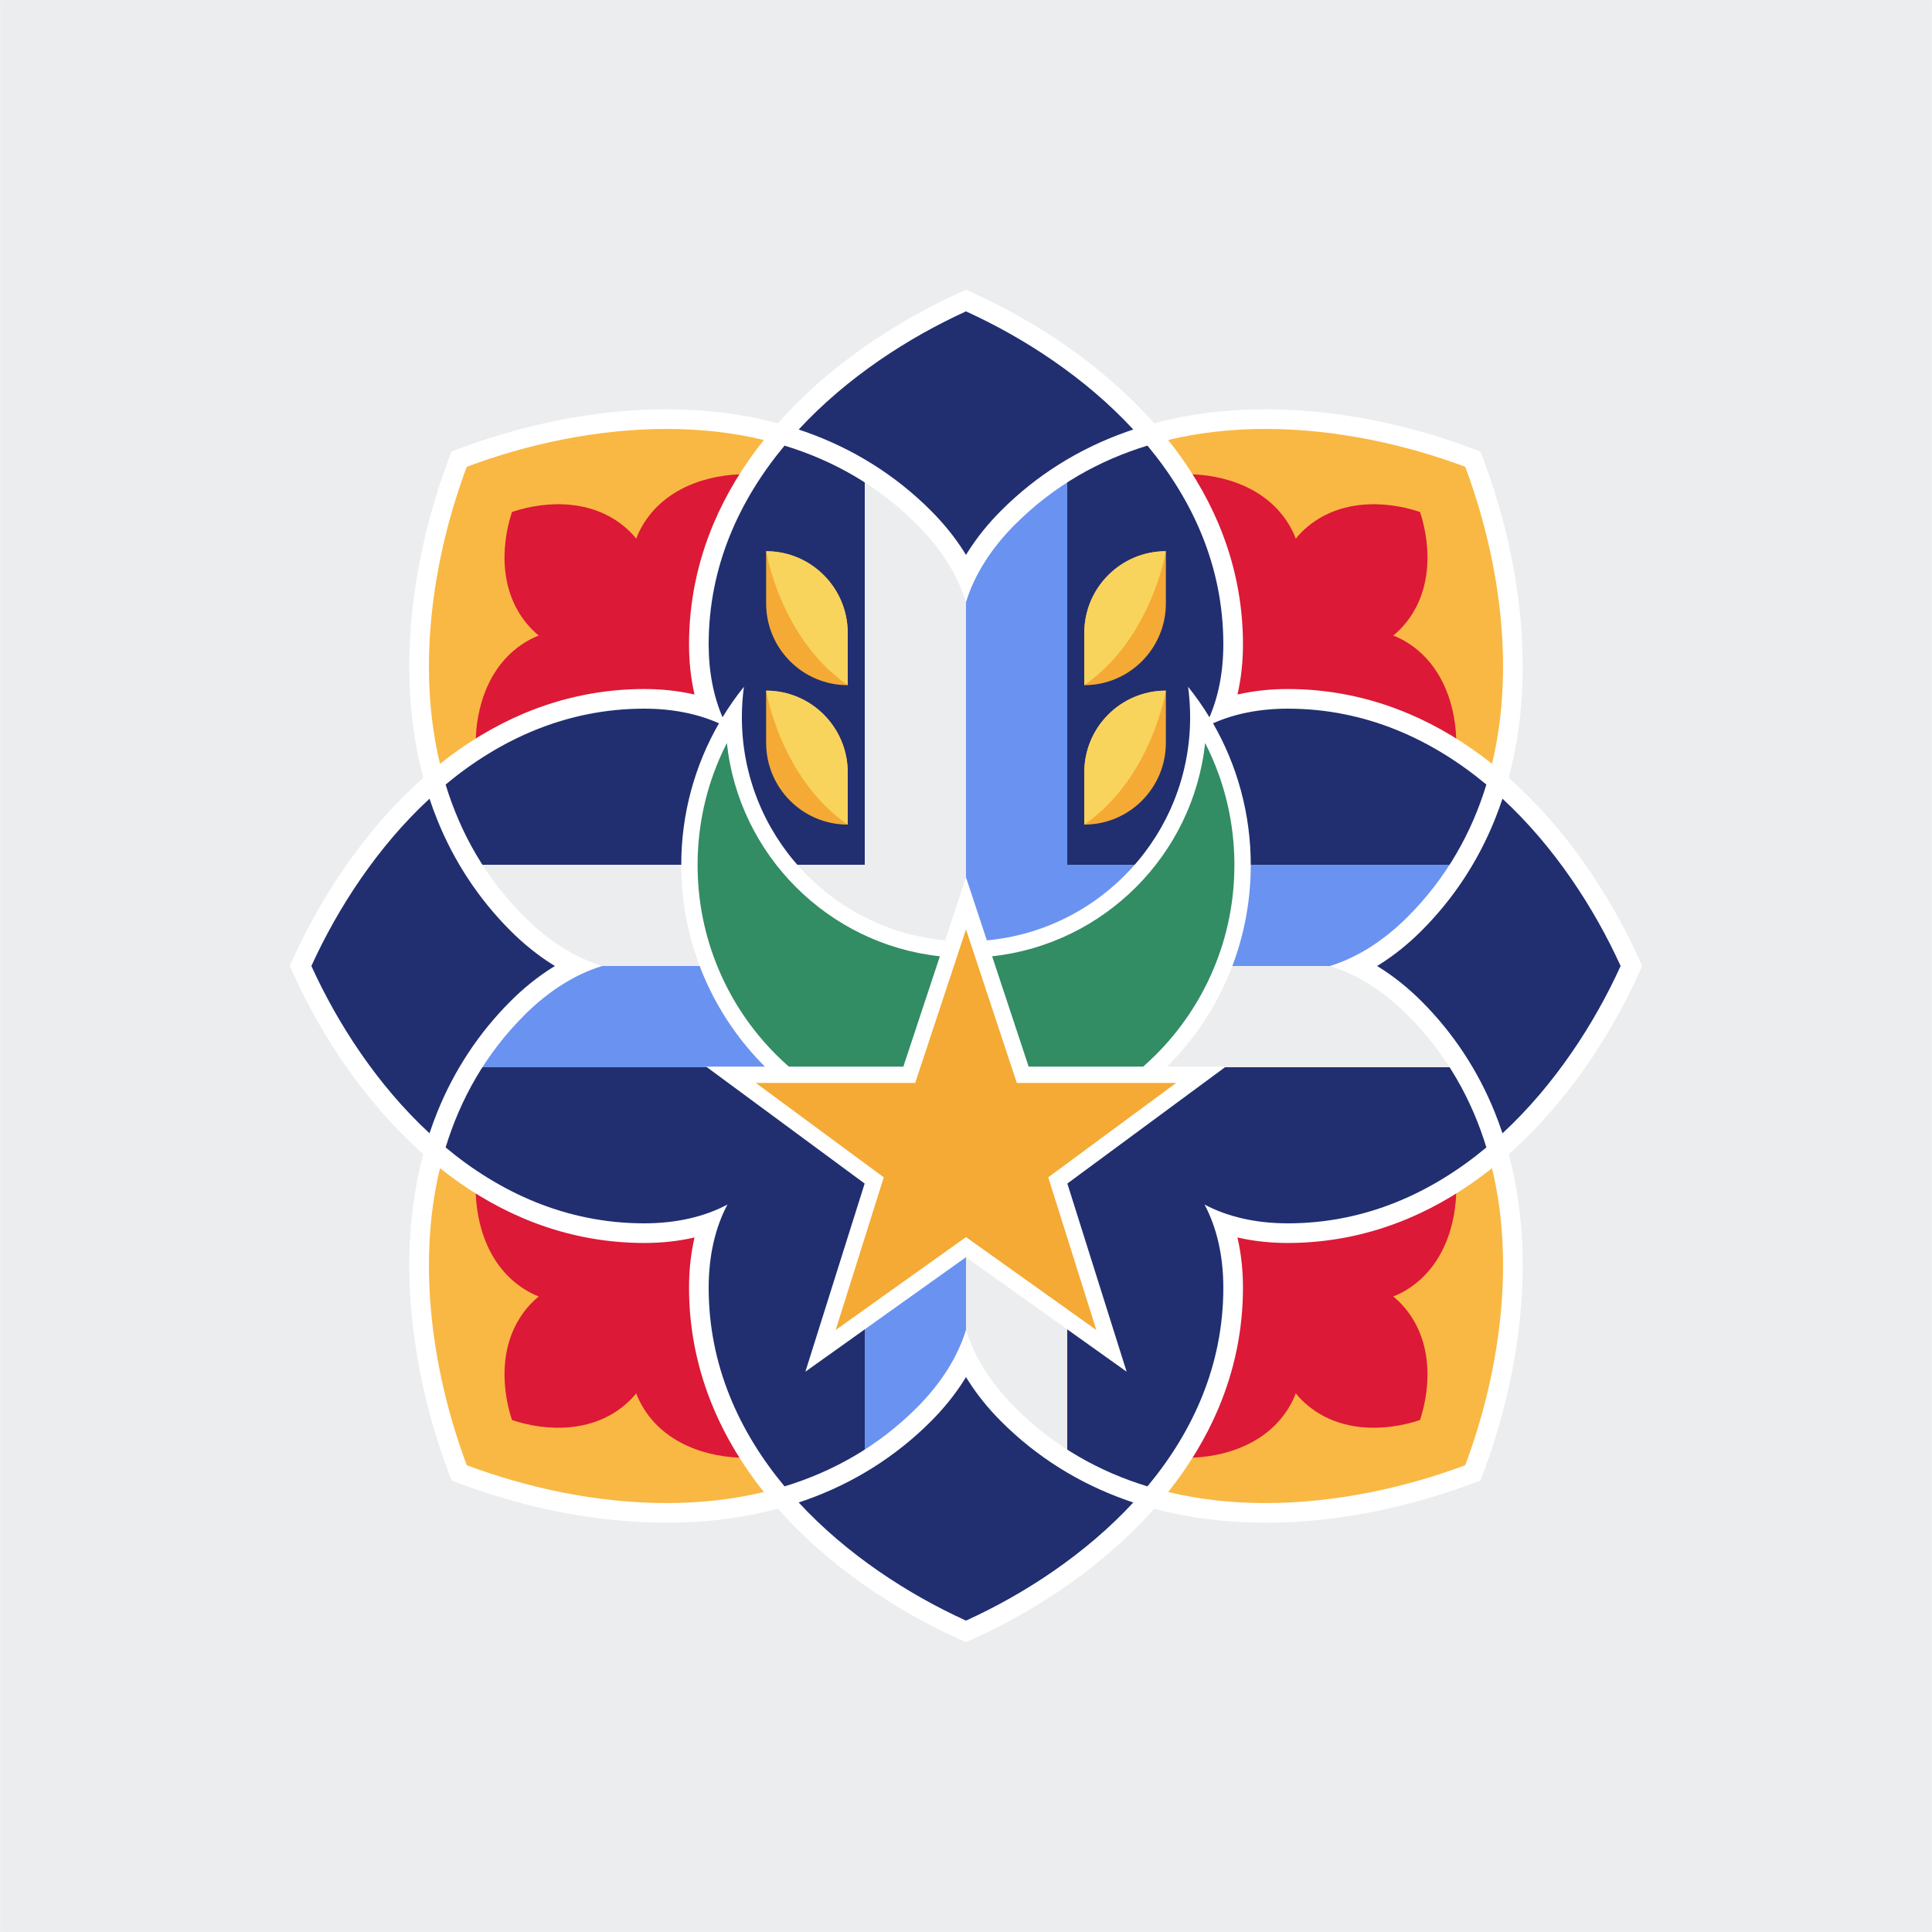
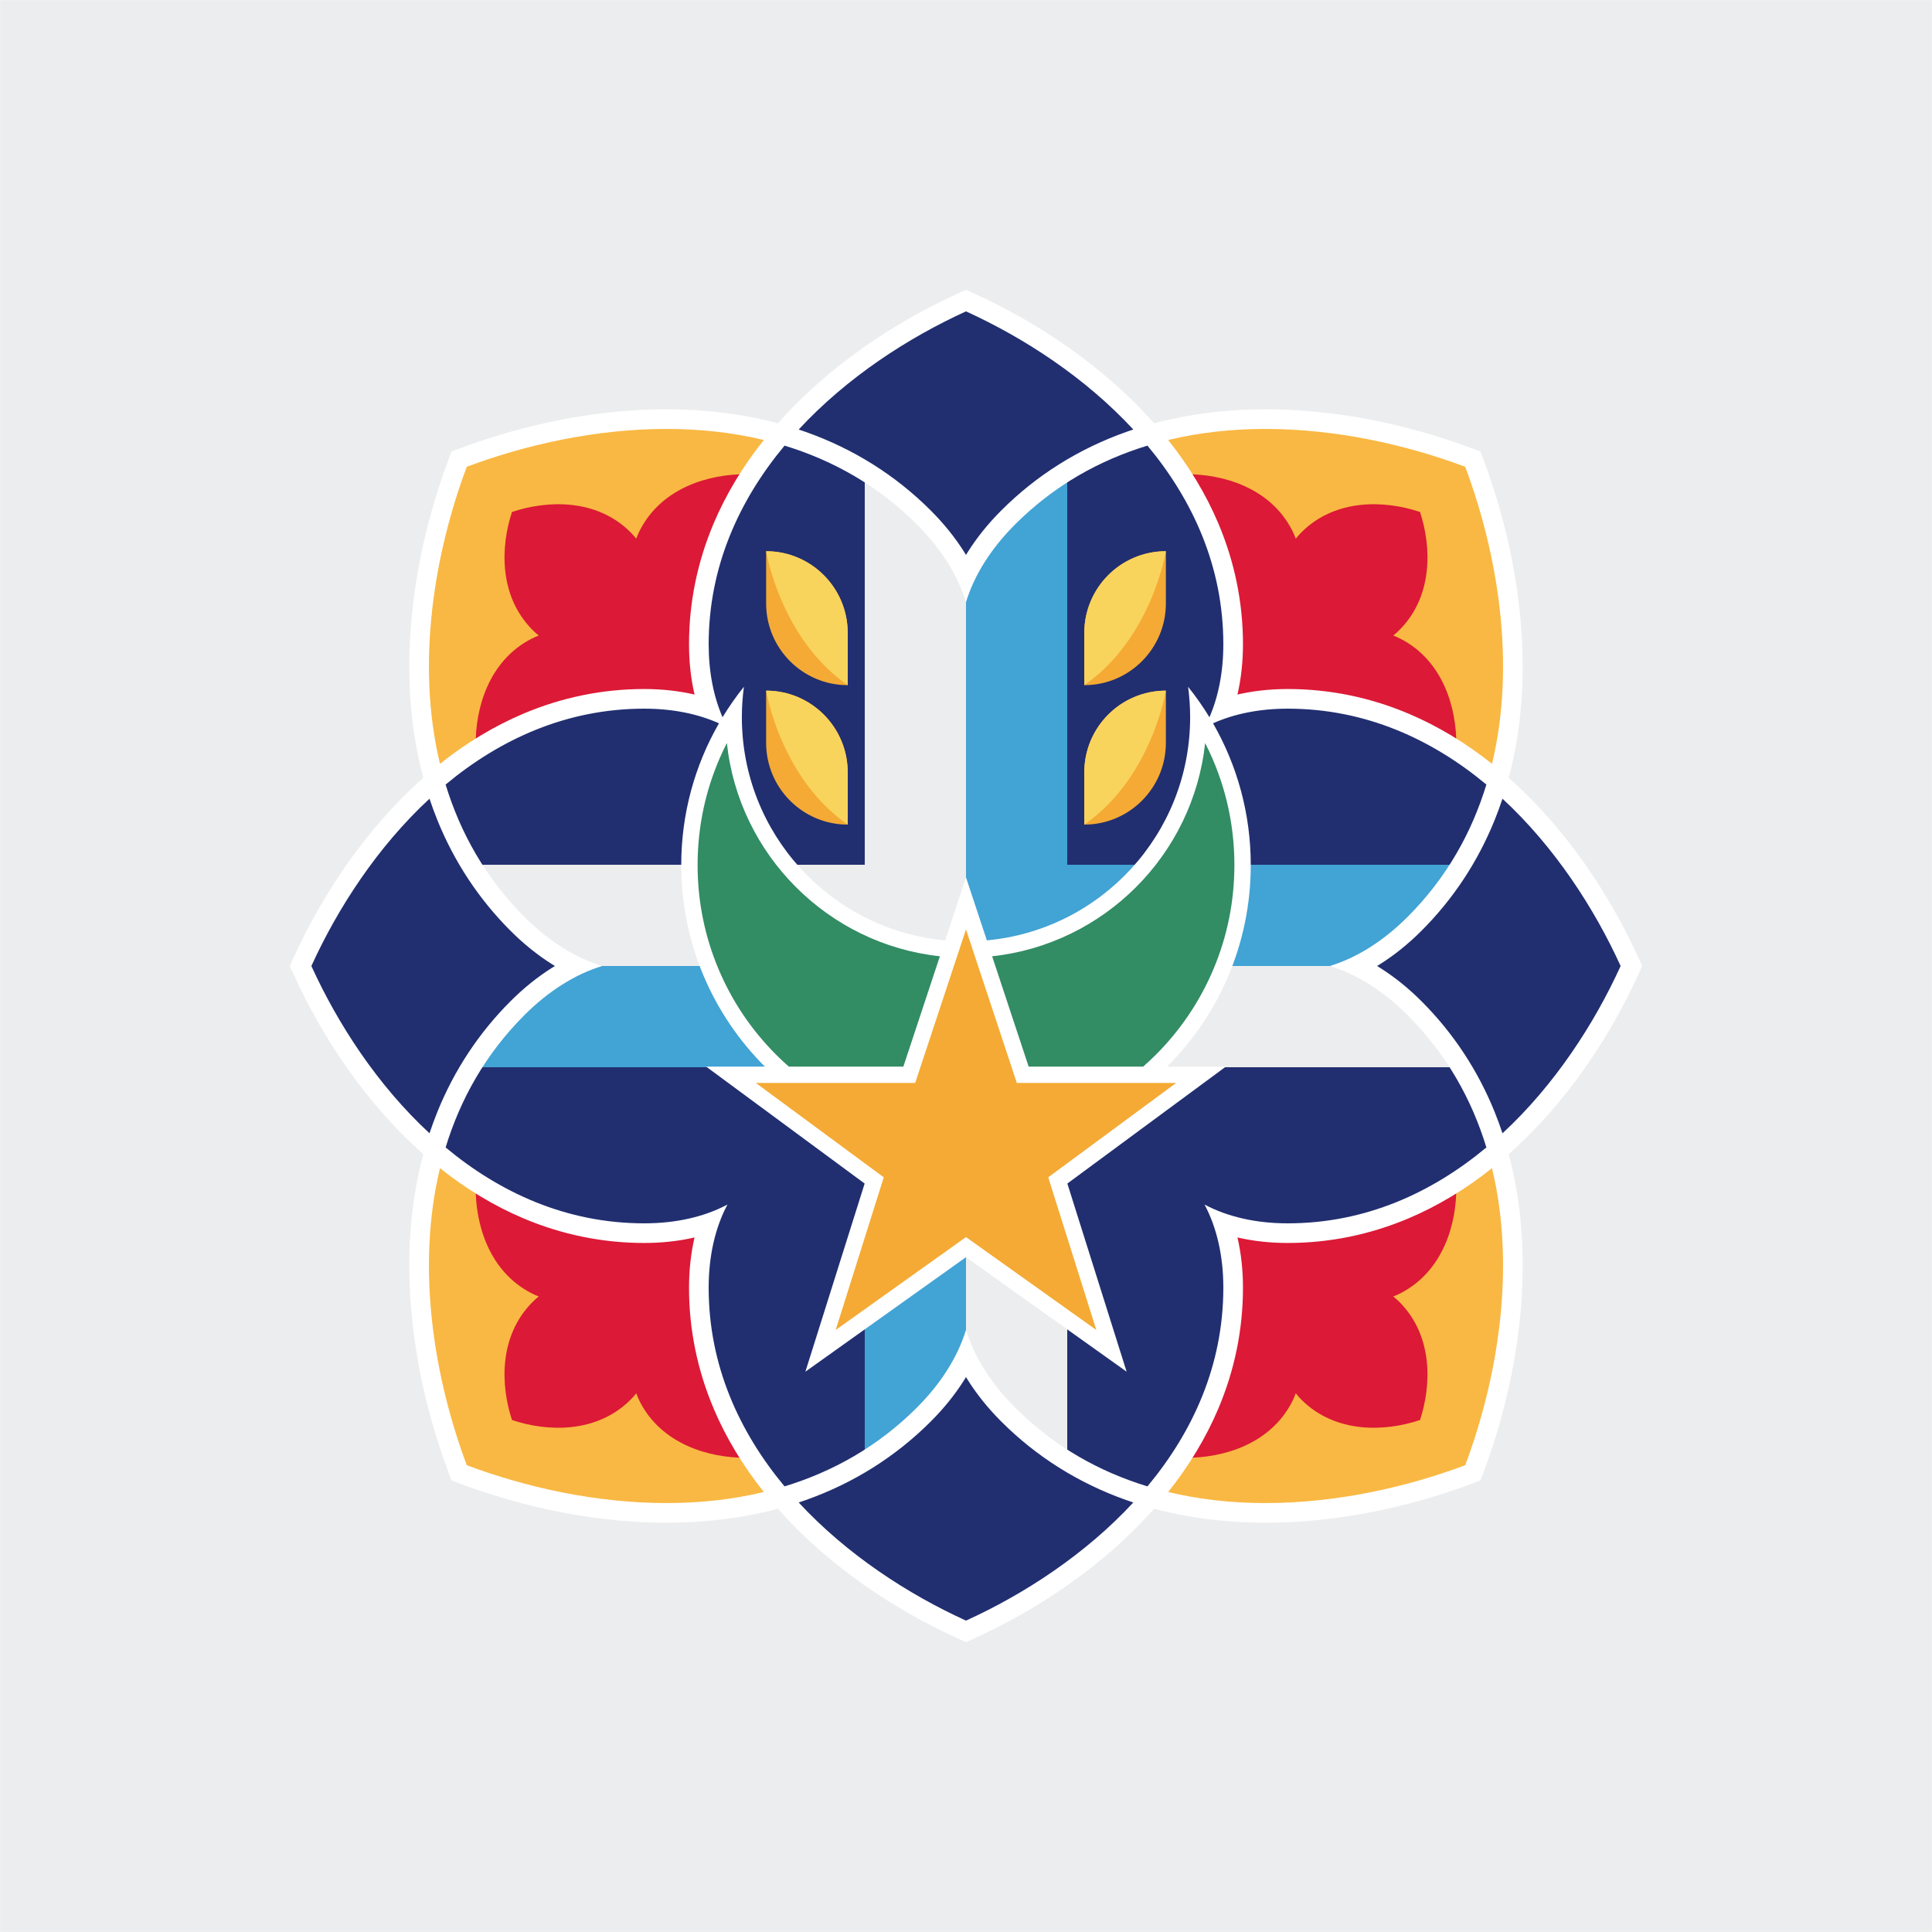
<svg xmlns="http://www.w3.org/2000/svg" version="1.1" id="Layer_1" x="0px" y="0px" viewBox="0 0 2000 2000" style="enable-background:new 0 0 2000 2000;" xml:space="preserve">
  <style type="text/css">
	.st0{fill:#ECEDEE;}
	.st1{fill:#F9B843;}
	.st2{fill:#DC1936;}
	.st3{fill:#212F70;}
	.st4{fill:none;}
- 	.st5{fill:#6A92F1;}
+ 	.st5{fill:#42A3D5;}
	.st6{fill:#328C64;}
	.st7{fill:#F4AA34;}
	.st8{fill:#F9D45D;}
	.st9{fill:#FFFFFF;}
</style>
  <g>
    <path class="st0" d="M1999,1v1998H1V1H1999" />
  </g>
  <g>
    <path class="st1" d="M1310.057,1566.135c-50.642,0-97.971-7.676-140.671-22.815c-48.056-17.037-90.352-43.607-125.716-78.97   c-18.674-18.674-33.48-39.109-43.671-60.118c-10.191,21.01-24.997,41.445-43.671,60.118   c-35.367,35.368-77.664,61.938-125.714,78.973c-42.692,15.136-90.021,22.811-140.665,22.811c-0.003,0-0.003,0-0.006,0   c-85.905-0.001-161.778-21.657-210.3-39.825l-4.333-1.623l-1.622-4.333c-14.059-37.551-24.607-76.282-31.351-115.117   c-7.524-43.331-10.054-85.62-7.521-125.693c2.835-44.844,12.04-86.786,27.36-124.663c17.008-42.048,41.728-79.465,73.473-111.21   c18.673-18.674,39.108-33.48,60.118-43.671c-21.01-10.191-41.445-24.997-60.118-43.671   c-31.746-31.745-56.465-69.162-73.473-111.211c-15.32-37.877-24.525-79.82-27.36-124.664c-2.533-40.072-0.002-82.362,7.522-125.693   c6.744-38.836,17.292-77.567,31.351-115.118l1.622-4.333l4.333-1.622c48.523-18.167,124.396-39.824,210.297-39.824   c50.642,0,97.97,7.676,140.671,22.814c48.056,17.037,90.353,43.607,125.716,78.97c18.673,18.673,33.48,39.108,43.671,60.118   c10.191-21.01,24.997-41.445,43.671-60.118c35.367-35.367,77.663-61.937,125.714-78.973   c42.695-15.136,90.023-22.811,140.671-22.811c85.902,0,161.777,21.657,210.301,39.825l4.333,1.622l1.623,4.333   c14.06,37.551,24.607,76.282,31.35,115.117c7.525,43.331,10.055,85.62,7.522,125.692c-2.834,44.844-12.04,86.787-27.36,124.663   c-17.008,42.049-41.728,79.465-73.474,111.211c-18.673,18.673-39.109,33.479-60.118,43.671   c21.01,10.191,41.445,24.997,60.118,43.671c31.746,31.745,56.465,69.162,73.473,111.211c15.32,37.877,24.526,79.819,27.36,124.664   c2.533,40.072,0.002,82.362-7.522,125.693c-6.744,38.836-17.292,77.567-31.351,115.118l-1.623,4.333l-4.333,1.623   C1471.831,1544.479,1395.958,1566.135,1310.057,1566.135z" />
    <g>
      <path class="st2" d="M725.284,1330.465c0-23.597,3.44-45.915,10.06-65.81c-19.896,6.62-42.213,10.061-65.81,10.061    c-41.444,0-82.003-8.288-120.552-24.633c-16.929-7.178-33.534-15.947-49.717-26.215c-2.361,1.544-4.641,3.124-6.826,4.727    c-0.41,37.679,13.21,87.297,57.769,110.169c2.527,1.297,5.033,2.399,7.509,3.331c-2.056,1.627-4.089,3.421-6.084,5.405    c-35.522,35.31-33.451,86.722-21.631,122.501c35.708,12.033,87.107,14.412,122.629-20.898c2.223-2.209,4.218-4.467,5.998-6.752    c0.971,2.729,2.154,5.5,3.568,8.296c22.605,44.695,72.14,58.612,109.821,58.427c1.672-2.25,3.319-4.6,4.929-7.039    c-10.625-16.592-19.661-33.637-27.031-51.018C733.572,1412.468,725.284,1371.909,725.284,1330.465z" />
      <path class="st2" d="M1330.465,1274.715c-23.597,0-45.915-3.44-65.81-10.061c6.62,19.895,10.061,42.213,10.061,65.81    c0,41.444-8.288,82.003-24.633,120.552c-7.37,17.381-16.406,34.425-27.031,51.018c1.609,2.439,3.257,4.79,4.929,7.04    c37.681,0.185,87.216-13.732,109.821-58.427c1.414-2.797,2.598-5.567,3.568-8.296c1.78,2.285,3.776,4.542,5.998,6.752    c35.522,35.31,86.92,32.931,122.629,20.898c11.82-35.78,13.891-87.191-21.631-122.501c-1.995-1.983-4.028-3.778-6.083-5.405    c2.475-0.932,4.981-2.034,7.508-3.331c44.559-22.872,58.18-72.49,57.769-110.169c-2.185-1.604-4.464-3.183-6.826-4.727    c-16.183,10.268-32.789,19.036-49.717,26.214C1412.469,1266.428,1371.91,1274.715,1330.465,1274.715z" />
      <path class="st2" d="M1274.716,669.534c0,23.597-3.44,45.915-10.061,65.81c19.895-6.62,42.213-10.06,65.81-10.06    c41.444,0,82.003,8.288,120.552,24.633c16.928,7.178,33.534,15.947,49.717,26.214c2.362-1.544,4.642-3.124,6.826-4.728    c0.41-37.679-13.21-87.297-57.769-110.169c-2.527-1.297-5.033-2.399-7.508-3.331c2.056-1.627,4.089-3.421,6.083-5.404    c35.522-35.31,33.451-86.722,21.631-122.501c-35.708-12.034-87.107-14.412-122.629,20.898c-2.223,2.209-4.218,4.467-5.998,6.752    c-0.971-2.729-2.154-5.5-3.568-8.296c-22.605-44.695-72.14-58.612-109.821-58.427c-1.672,2.25-3.319,4.6-4.928,7.039    c10.625,16.592,19.661,33.637,27.031,51.018C1266.428,587.53,1274.716,628.09,1274.716,669.534z" />
      <path class="st2" d="M669.534,725.283c23.597,0,45.915,3.44,65.81,10.06c-6.62-19.896-10.06-42.214-10.06-65.81    c0-41.444,8.288-82.003,24.633-120.552c7.37-17.381,16.406-34.426,27.031-51.018c-1.609-2.439-3.257-4.79-4.929-7.04    c-37.681-0.185-87.216,13.732-109.821,58.427c-1.414,2.796-2.598,5.567-3.568,8.296c-1.78-2.285-3.776-4.542-5.998-6.752    c-35.522-35.31-86.92-32.931-122.629-20.898c-11.82,35.779-13.891,87.191,21.631,122.501c1.995,1.983,4.028,3.778,6.084,5.404    c-2.476,0.932-4.981,2.034-7.509,3.331c-44.559,22.872-58.18,72.49-57.769,110.169c2.185,1.604,4.464,3.183,6.826,4.727    c16.183-10.267,32.789-19.036,49.717-26.214C587.531,733.571,628.09,725.283,669.534,725.283z" />
    </g>
    <g>
      <path class="st3" d="M995.788,1686.915c-33.88-15.421-66.229-33.922-96.151-54.99c-33.39-23.51-62.819-49.616-87.47-77.594    c-27.596-31.319-49.102-64.922-63.922-99.874c-16.457-38.811-24.801-79.648-24.801-121.375c0-24,3.535-46.683,10.336-66.862    c-20.179,6.801-42.862,10.336-66.861,10.336c-41.727,0-82.564-8.344-121.376-24.802c-34.952-14.821-68.554-36.328-99.874-63.923    c-27.977-24.651-54.084-54.081-77.594-87.471c-21.067-29.922-39.569-62.271-54.99-96.151l-1.917-4.211l1.917-4.211    c15.421-33.88,33.922-66.229,54.99-96.151c23.51-33.39,49.616-62.819,77.594-87.47c31.32-27.596,64.922-49.102,99.874-63.922    c38.812-16.457,79.649-24.801,121.376-24.801c23.999,0,46.682,3.535,66.861,10.336c-6.8-20.179-10.336-42.861-10.336-66.861    c0-41.727,8.345-82.564,24.802-121.376c14.82-34.952,36.327-68.554,63.923-99.874c24.651-27.977,54.081-54.084,87.471-77.594    c29.921-21.067,62.271-39.569,96.151-54.99l4.211-1.917l4.211,1.917c33.88,15.421,66.23,33.922,96.151,54.99    c33.39,23.51,62.82,49.616,87.47,77.594c27.596,31.32,49.102,64.922,63.922,99.874c16.457,38.812,24.802,79.649,24.802,121.376    c0,23.999-3.535,46.682-10.336,66.861c20.178-6.801,42.862-10.336,66.861-10.336c41.727,0,82.564,8.345,121.376,24.802    c34.951,14.82,68.554,36.327,99.873,63.923c27.977,24.651,54.084,54.081,77.594,87.471c21.068,29.921,39.569,62.272,54.99,96.151    l1.917,4.211l-1.917,4.211c-15.421,33.88-33.922,66.23-54.99,96.151c-23.51,33.39-49.616,62.82-77.594,87.47    c-31.319,27.596-64.922,49.102-99.874,63.922c-38.811,16.457-79.648,24.802-121.375,24.802c-23.999,0-46.683-3.535-66.862-10.336    c6.801,20.179,10.336,42.862,10.336,66.862c0,41.727-8.344,82.564-24.802,121.376c-14.821,34.951-36.328,68.554-63.923,99.873    c-24.651,27.977-54.081,54.084-87.471,77.594c-29.922,21.068-62.271,39.569-96.151,54.99l-4.211,1.917L995.788,1686.915z" />
    </g>
    <g>
      <path class="st0" d="M1467.328,1050.858c-25.414-25.413-52.963-42.44-80.504-50.858c0,0,0,0,0,0c0,0,0,0,0,0    c27.541-8.419,55.09-25.445,80.504-50.858c16.916-16.916,31.314-34.318,43.455-53.276h-406.648V489.218    c-18.958,12.141-36.36,26.539-53.276,43.455c-25.414,25.413-42.44,52.963-50.858,80.504c0,0,0,0,0,0c0,0,0,0,0,0    c-8.419-27.541-25.445-55.09-50.858-80.504c-16.916-16.916-34.996-31.314-53.954-43.455v405.97h-405.97    c12.141,18.958,26.538,37.037,43.455,53.954c25.413,25.414,52.963,42.44,80.504,50.858c0,0,0,0,0,0c0,0,0,0,0,0    c-27.541,8.419-55.09,25.445-80.504,50.858c-16.916,16.916-31.314,34.318-43.455,53.276h406.648v406.648    c18.958-12.141,36.36-26.538,53.276-43.455c25.414-25.413,42.44-52.963,50.858-80.503c0,0,0,0,0,0c0,0,0,0,0,0    c8.419,27.541,25.445,55.09,50.858,80.503c16.916,16.916,34.996,31.314,53.954,43.455v-405.97h405.97    C1498.641,1085.854,1484.244,1067.775,1467.328,1050.858z M1000,1000L1000,1000L1000,1000L1000,1000L1000,1000L1000,1000    L1000,1000L1000,1000L1000,1000z" />
      <polygon class="st4" points="1000,1000 1000,1000 1000,1000 1000,1000 1000,1000   " />
      <polygon class="st4" points="1000,1000 1000,1000 1000,1000 1000,1000 1000,1000 1000,1000   " />
      <rect x="1000" y="1000" class="st4" width="0" height="0" />
      <polygon class="st4" points="1000,1000 1000,1000 1000,1000 1000,1000 1000,1000   " />
      <path class="st5" d="M1000,1000L1000,1000L1000,1000L1000,1000l-386.824,0c0,0,0,0,0,0c0,0,0,0,0,0    c-27.541,8.419-55.09,25.445-80.503,50.858c-16.916,16.916-31.314,34.996-43.455,53.954h405.97v405.97    c18.958-12.141,37.037-26.538,53.954-43.455c25.414-25.413,42.44-52.963,50.858-80.503c0,0,0,0,0,0c0,0,0,0,0,0L1000,1000    L1000,1000z" />
      <path class="st5" d="M1000,1000L1000,1000l386.824,0c0,0,0,0,0,0c27.541-8.419,55.09-25.445,80.504-50.858    c16.916-16.916,31.314-34.996,43.455-53.954h-405.971v-405.97c-18.958,12.141-37.037,26.539-53.954,43.455    c-25.414,25.413-42.44,52.963-50.858,80.504c0,0,0,0,0,0L1000,1000L1000,1000z" />
    </g>
    <g>
      <path class="st6" d="M1000,1180.084c-38.428,0-75.7-7.524-110.783-22.362c-33.891-14.335-64.33-34.859-90.473-61    c-26.142-26.142-46.665-56.582-61-90.473c-14.839-35.083-22.363-72.356-22.363-110.783c0-32.991,5.592-65.316,16.622-96.076    c6.725-18.756,15.369-36.668,25.825-53.548C759.65,877.831,867.586,984.651,1000,984.651c132.414,0,240.35-106.82,242.172-238.809    c10.456,16.88,19.1,34.792,25.825,53.548c11.029,30.76,16.621,63.085,16.621,96.076c0,38.428-7.524,75.701-22.362,110.783    c-14.335,33.891-34.859,64.33-61,90.473c-26.142,26.142-56.582,46.666-90.473,61C1075.7,1172.561,1038.428,1180.084,1000,1180.084    z" />
    </g>
    <g>
      <polygon class="st7" points="1000,1288.946 852.543,1394.064 906.954,1221.328 761.87,1114.299 942.497,1114.299 1000,940.577     1057.503,1114.299 1238.13,1114.299 1093.046,1221.328 1147.457,1394.064   " />
    </g>
    <g>
      <g>
        <g>
          <path class="st7" d="M877.56,799.569c0-46.648-37.815-84.62-84.463-84.62l0,54.056c0,46.648,37.815,84.62,84.463,84.62      L877.56,799.569z" />
          <path class="st8" d="M877.559,853.625l0-54.056c0-46.648-37.815-84.62-84.463-84.62      C793.096,714.949,807.658,805.172,877.559,853.625z" />
        </g>
        <g>
          <path class="st7" d="M877.56,655.227c0-46.648-37.815-84.62-84.463-84.62l0,54.056c0,46.648,37.815,84.62,84.463,84.62      L877.56,655.227z" />
          <path class="st8" d="M877.559,709.283l0-54.056c0-46.648-37.815-84.62-84.463-84.62      C793.096,570.607,807.658,660.83,877.559,709.283z" />
        </g>
      </g>
      <g>
        <g>
          <path class="st7" d="M1122.441,799.569c0-46.648,37.816-84.62,84.463-84.62l0,54.056c0,46.648-37.816,84.62-84.463,84.62      L1122.441,799.569z" />
          <path class="st8" d="M1122.441,853.625l0-54.056c0-46.648,37.816-84.62,84.463-84.62      C1206.904,714.949,1192.342,805.172,1122.441,853.625z" />
        </g>
        <g>
          <path class="st7" d="M1122.441,655.227c0-46.648,37.816-84.62,84.463-84.62l0,54.056c0,46.648-37.816,84.62-84.463,84.62      L1122.441,655.227z" />
          <path class="st8" d="M1122.441,709.283l0-54.056c0-46.648,37.816-84.62,84.463-84.62      C1206.904,570.607,1192.342,660.83,1122.441,709.283z" />
        </g>
      </g>
    </g>
    <path class="st9" d="M1696.167,991.579c-15.682-34.453-34.5-67.355-55.93-97.792c-23.756-33.74-50.14-63.528-78.427-88.567   c7.127-26.643,11.664-54.782,13.519-84.123c2.583-40.867,0.009-83.957-7.651-128.073c-6.851-39.457-17.566-78.802-31.846-116.942   l-3.245-8.666l-8.666-3.245c-49.309-18.462-126.438-40.469-213.864-40.47c-40.707,0-79.353,4.862-115.288,14.475   c-25.036-28.282-54.82-54.661-88.553-78.413c-30.437-21.43-63.339-40.248-97.792-55.93l-8.422-3.834l-8.422,3.834   c-34.453,15.682-67.355,34.5-97.792,55.93c-33.735,23.753-63.521,50.134-88.558,78.417c-35.936-9.614-74.581-14.478-115.285-14.481   h-0.001h-0.029c-87.399,0-164.523,22.007-213.833,40.469l-8.666,3.245l-3.245,8.666c-14.28,38.141-24.995,77.486-31.847,116.943   c-7.661,44.116-10.235,87.206-7.652,128.073c1.855,29.341,6.392,57.48,13.518,84.123c-28.287,25.039-54.672,54.827-78.428,88.566   c-21.43,30.437-40.248,63.339-55.93,97.792L300,999.999l3.834,8.422c15.682,34.453,34.5,67.355,55.93,97.792   c23.756,33.739,50.14,63.528,78.427,88.567c-7.127,26.642-11.664,54.782-13.519,84.123c-2.584,40.867-0.009,83.957,7.651,128.073   c6.851,39.457,17.566,78.802,31.846,116.943l3.245,8.666l8.666,3.245c49.31,18.462,126.441,40.47,213.864,40.47   c40.707,0,79.353-4.862,115.287-14.475c25.036,28.282,54.82,54.662,88.553,78.413c30.437,21.43,63.339,40.248,97.792,55.93   l8.422,3.833l8.422-3.833c34.453-15.682,67.355-34.5,97.792-55.93c33.735-23.752,63.519-50.133,88.556-78.415   c35.938,9.615,74.584,14.479,115.288,14.479c87.422,0,164.552-22.007,213.861-40.469l8.666-3.245l3.245-8.666   c14.28-38.141,24.995-77.486,31.847-116.943c7.661-44.116,10.235-87.206,7.652-128.073c-1.854-29.341-6.392-57.48-13.518-84.123   c28.287-25.039,54.672-54.827,78.428-88.566c21.43-30.437,40.248-63.339,55.93-97.792l3.833-8.422L1696.167,991.579z    M1516.792,483.21c33.537,89.572,52.812,203.308,27.747,307.502c-27.352-21.762-56.238-39.158-86.113-51.826   c-40.074-16.992-82.246-25.608-125.344-25.608c-17.94,0-35.181,1.859-51.244,5.527c-0.279,0.064-0.557,0.128-0.836,0.193   c0.065-0.278,0.129-0.557,0.193-0.836c3.667-16.063,5.527-33.304,5.527-51.244c0-43.098-8.616-85.27-25.608-125.344   c-12.667-29.875-30.063-58.761-51.825-86.113c32.989-7.935,66.934-11.431,100.767-11.43   C1383.079,444.032,1455.581,460.292,1516.792,483.21z M1266.392,1333.082c0,80.539-31.77,149.392-78.553,205.612   c-49.717-15.168-96.654-41.206-136.98-81.531c-25.414-25.414-42.44-52.963-50.859-80.504c-8.419,27.541-25.445,55.09-50.858,80.504   c-40.331,40.33-87.265,66.367-136.979,81.534c-46.784-56.221-78.554-125.074-78.554-205.615c0-33.324,6.899-62.55,19.437-86.127   c-23.577,12.537-52.802,19.437-86.127,19.437c-80.542,0-149.397-31.772-205.618-78.558c15.167-49.714,41.208-96.646,81.537-136.975   c25.414-25.414,52.963-42.44,80.504-50.859c-27.541-8.419-55.09-25.444-80.504-50.858c-40.329-40.329-66.37-87.263-81.537-136.977   c56.221-46.785,125.076-78.557,205.618-78.557c29.309,0,55.445,5.339,77.358,15.154c-24.84,43.205-39.06,93.29-39.06,146.703   c0,81.52,33.097,155.305,86.58,208.668h-60.828l164.11,121.064l-61.349,194.761L1000,1301.429l166.271,118.53l-61.349-194.761   l164.11-121.064h-60.821c53.48-53.363,86.572-127.15,86.572-208.668c0-53.413-14.22-103.499-39.06-146.703   c21.913-9.815,48.049-15.154,77.358-15.154c80.542,0,149.397,31.772,205.618,78.558c-15.167,49.714-41.208,96.646-81.537,136.975   c-25.414,25.414-52.963,42.44-80.504,50.859c27.541,8.419,55.09,25.445,80.504,50.858c40.329,40.329,66.37,87.263,81.537,136.977   c-56.221,46.785-125.076,78.557-205.618,78.557c-33.324,0-62.55-6.9-86.127-19.437   C1259.492,1270.532,1266.392,1299.757,1266.392,1333.082z M1088.764,1230.288l46.15,146.512l-125.08-89.166l-9.834-7.011   l-9.834,7.011l-125.08,89.166l46.15-146.512l3.635-11.541l-9.737-7.183l-122.664-90.489h152.683h12.238l3.846-11.618L1000,962.143   l48.762,147.315l3.846,11.618h12.238h152.683l-122.663,90.489l-9.737,7.183L1088.764,1230.288z M972.951,989.948l-37.796,114.186   H816.566c-4.454-3.918-8.805-7.979-13.03-12.204c-25.522-25.522-45.558-55.237-59.551-88.32   c-14.483-34.243-21.827-70.628-21.827-108.143c0-32.21,5.458-63.765,16.224-93.789c4.001-11.158,8.699-22.013,14.068-32.518   C764.858,885.047,857.112,977.375,972.951,989.948z M1183.431,1104.134h-118.585l-37.797-114.187   c115.839-12.573,208.093-104.901,220.501-220.788c5.37,10.507,10.067,21.359,14.068,32.518   c10.765,30.024,16.224,61.579,16.224,93.789c0,37.516-7.344,73.901-21.827,108.143c-13.993,33.083-34.029,62.799-59.551,88.32   C1192.238,1096.156,1187.884,1100.213,1183.431,1104.134z M1229.905,710.95c1.399,10.303,2.125,20.819,2.125,31.506   c0,120.863-92.418,220.114-210.437,231.009L1000,908.23l-21.597,65.245C860.384,962.58,767.97,863.319,767.97,742.456   c0-10.687,0.726-21.203,2.125-31.506c-8.034,9.998-15.418,20.539-22.114,31.545c-9.316-21.544-14.373-47.057-14.373-75.577   c0-80.538,31.77-149.391,78.552-205.611c49.717,15.168,96.656,41.203,136.982,81.53c25.414,25.414,42.44,52.963,50.858,80.504   c8.419-27.541,25.445-55.09,50.858-80.504c40.33-40.331,87.265-66.367,136.979-81.534c46.784,56.221,78.554,125.074,78.554,205.615   c0,28.52-5.057,54.033-14.373,75.577C1245.324,731.489,1237.94,720.948,1229.905,710.95z M1000.001,322.337   c59.843,27.239,123.257,68.326,173.195,122.292c-2.416,0.801-4.82,1.621-7.208,2.467c-49.488,17.545-93.06,44.92-129.505,81.366   c-13.597,13.597-25.252,28.069-34.641,43.014c-0.624,0.993-1.238,1.988-1.841,2.985c-0.604-0.997-1.218-1.992-1.842-2.985   c-9.39-14.946-21.045-29.418-34.641-43.014c-36.441-36.441-80.013-63.815-129.507-81.361c-2.388-0.847-4.793-1.666-7.209-2.468   C876.741,390.665,940.156,349.576,1000.001,322.337z M483.21,483.208c61.219-22.921,133.699-39.183,206.732-39.178   c33.83,0.002,67.775,3.499,100.766,11.436c-21.761,27.35-39.155,56.235-51.822,86.109c-16.992,40.074-25.608,82.246-25.608,125.344   c0,17.94,1.859,35.181,5.527,51.244c0.064,0.279,0.128,0.557,0.193,0.836c-0.278-0.065-0.557-0.129-0.836-0.193   c-16.063-3.667-33.304-5.527-51.244-5.527c-43.098,0-85.27,8.616-125.344,25.608c-29.875,12.668-58.761,30.063-86.112,51.825   C430.398,686.517,449.674,572.78,483.21,483.208z M322.337,999.999c27.239-59.844,68.326-123.258,122.293-173.196   c2.49,7.513,5.197,14.892,8.124,22.127c17.522,43.32,42.993,81.872,75.708,114.587c13.597,13.597,28.069,25.252,43.014,34.641   c0.993,0.624,1.988,1.238,2.985,1.842c-0.997,0.604-1.993,1.218-2.985,1.842c-14.946,9.39-29.418,21.045-43.014,34.641   c-32.715,32.715-58.187,71.267-75.709,114.587c-2.926,7.235-5.634,14.614-8.124,22.126   C390.663,1123.257,349.576,1059.843,322.337,999.999z M689.944,1555.969c-73.024,0-145.525-16.261-206.736-39.179   c-33.537-89.572-52.812-203.308-27.747-307.502c27.351,21.762,56.238,39.158,86.113,51.825   c40.074,16.992,82.246,25.608,125.344,25.608c17.94,0,35.181-1.859,51.244-5.527c0.279-0.064,0.558-0.128,0.836-0.193   c-0.065,0.278-0.129,0.557-0.193,0.836c-3.667,16.063-5.527,33.304-5.527,51.244c0,43.098,8.616,85.27,25.608,125.344   c12.668,29.875,30.063,58.761,51.825,86.113C757.722,1552.474,723.778,1555.969,689.944,1555.969z M999.999,1677.663   c-59.844-27.239-123.257-68.326-173.196-122.292c2.416-0.801,4.82-1.621,7.209-2.467c49.488-17.545,93.06-44.92,129.505-81.365   c13.597-13.597,25.252-28.069,34.641-43.014c0.624-0.993,1.238-1.988,1.842-2.985c0.604,0.997,1.218,1.993,1.842,2.985   c9.39,14.946,21.045,29.418,34.641,43.014c36.442,36.442,80.014,63.816,129.507,81.363c2.388,0.847,4.792,1.666,7.208,2.467   C1123.258,1609.336,1059.843,1650.424,999.999,1677.663z M1516.79,1516.792c-61.219,22.921-133.699,39.178-206.732,39.178   c-33.83,0-67.776-3.497-100.768-11.434c21.761-27.351,39.156-56.237,51.824-86.111c16.992-40.074,25.608-82.246,25.608-125.344   c0-17.94-1.859-35.181-5.527-51.244c-0.064-0.279-0.128-0.557-0.193-0.836c0.278,0.065,0.557,0.129,0.836,0.193   c16.063,3.667,33.304,5.527,51.244,5.527c43.098,0,85.27-8.616,125.344-25.608c29.875-12.667,58.761-30.063,86.113-51.825   C1569.602,1313.483,1550.326,1427.22,1516.79,1516.792z M1555.37,1173.198c-2.49-7.513-5.197-14.892-8.124-22.127   c-17.522-43.32-42.993-81.872-75.708-114.587c-13.597-13.597-28.069-25.252-43.014-34.641c-0.993-0.624-1.988-1.238-2.985-1.842   c0.997-0.604,1.993-1.218,2.985-1.842c14.946-9.39,29.418-21.045,43.014-34.641c32.715-32.715,58.187-71.267,75.708-114.587   c2.926-7.235,5.634-14.614,8.124-22.126c53.967,49.939,95.054,113.354,122.293,173.197   C1650.424,1059.845,1609.337,1123.259,1555.37,1173.198z" />
  </g>
</svg>
